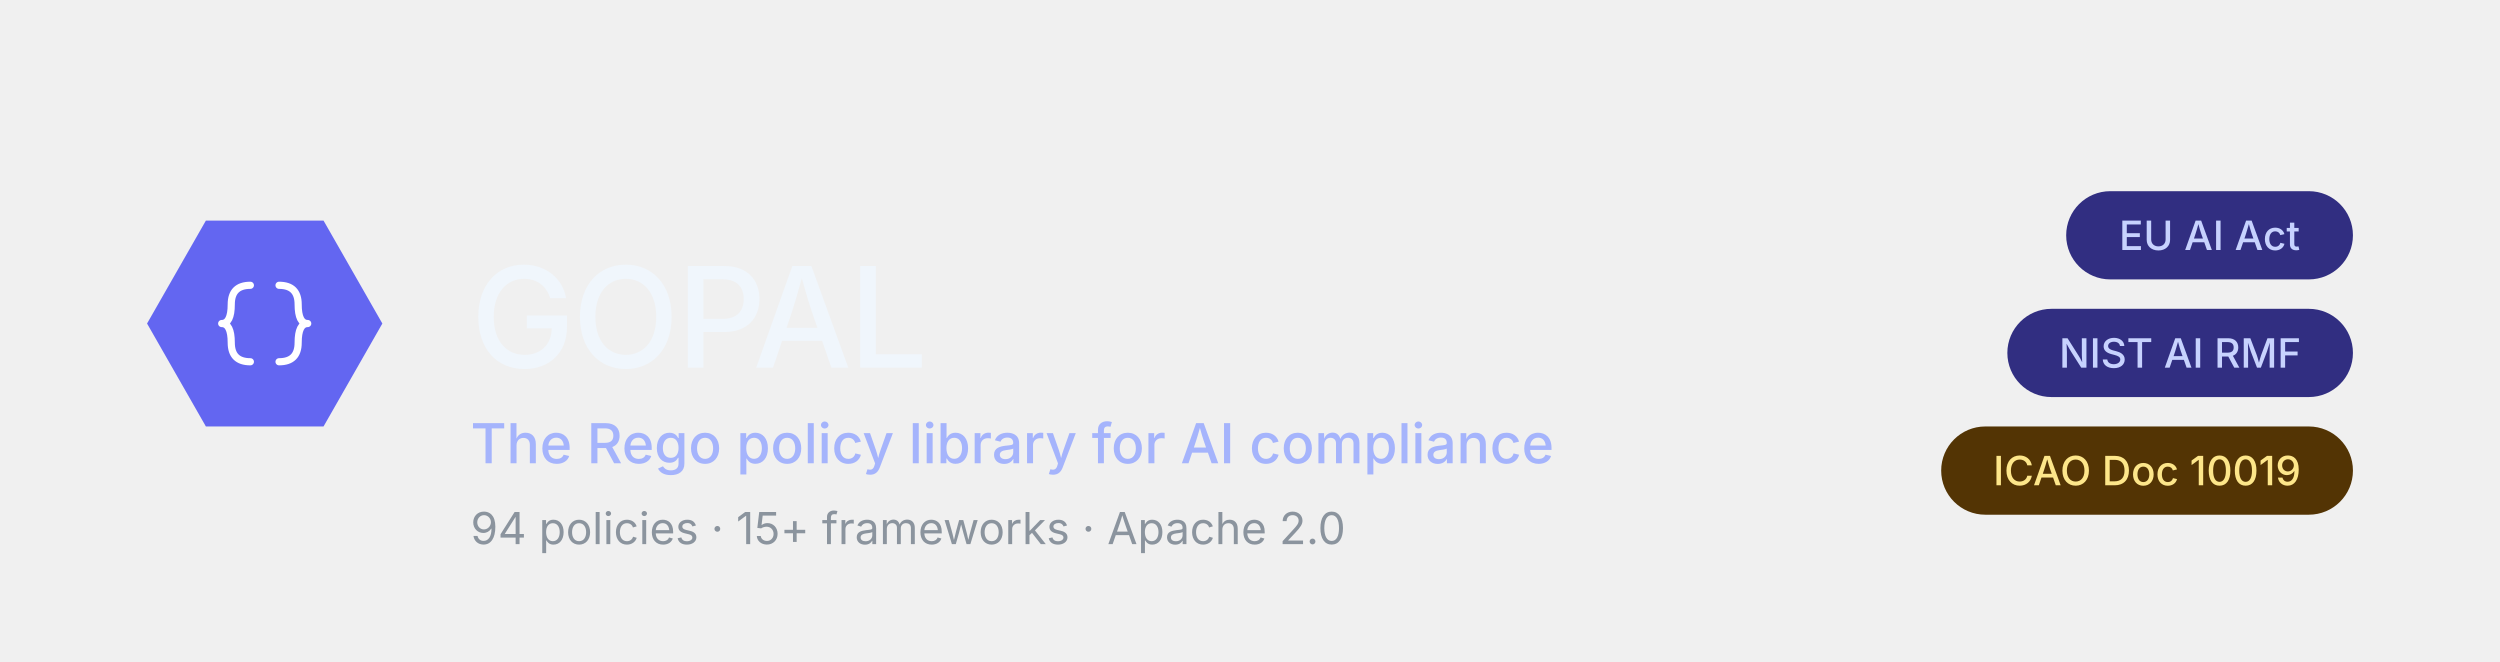
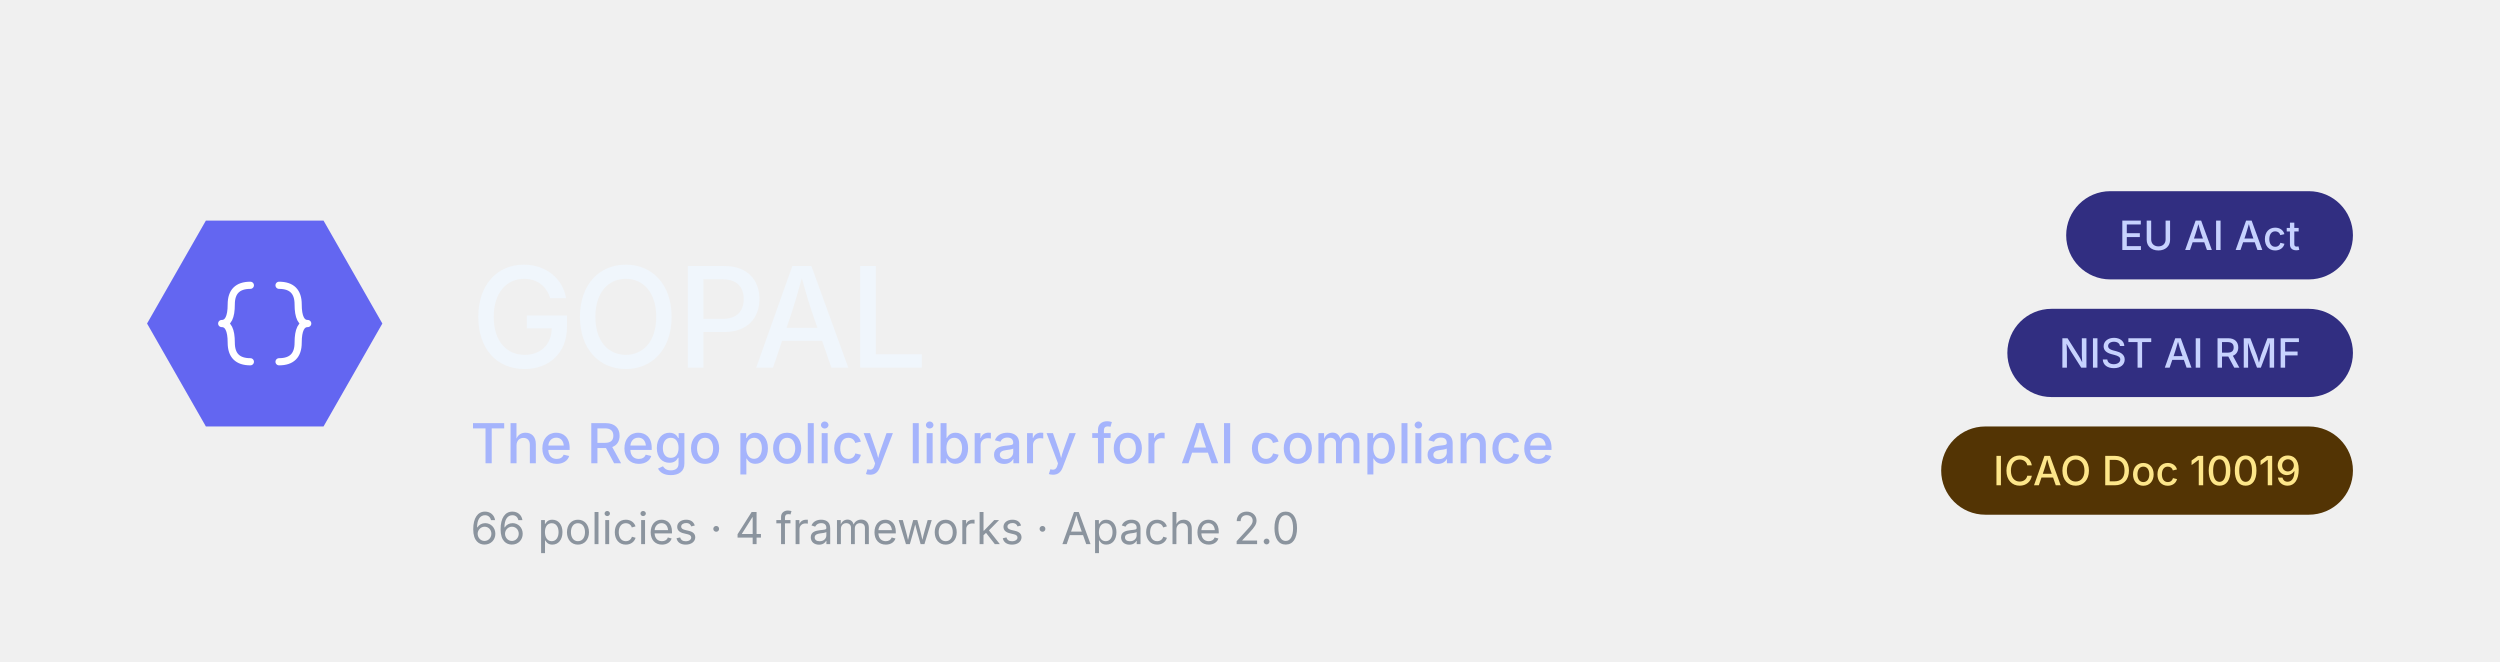
<svg xmlns="http://www.w3.org/2000/svg" viewBox="0 0 680 180" role="img" font-family="system-ui, -apple-system, BlinkMacSystemFont, 'Segoe UI', sans-serif">
  <polygon points="40,88 56,60 88,60 104,88 88,116 56,116" fill="#6366f1" />
  <g fill="none" stroke="#ffffff" stroke-width="3" stroke-linecap="round" stroke-linejoin="round" transform="translate(46, 62) scale(0.65)">
    <path d="M 34 24 Q 26 24 26 32 Q 26 40 22 40 Q 26 40 26 48 Q 26 56 34 56" />
    <path d="M 46 24 Q 54 24 54 32 Q 54 40 58 40 Q 54 40 54 48 Q 54 56 46 56" />
  </g>
  <text x="128" y="100" font-size="38" font-weight="500" fill="#f0f6fc" letter-spacing="-0.02em">GOPAL</text>
  <text x="128" y="126" font-size="15" font-weight="500" fill="#a5b4fc">The Rego policy library for AI compliance</text>
-   <text x="128" y="148" font-size="12" font-weight="400" fill="#8b949e">94 policies · 15+ frameworks · Apache 2.0</text>
+   <text x="128" y="148" font-size="12" font-weight="400" fill="#8b949e">66 policies · 4 frameworks · Apache 2.0</text>
  <g>
    <rect x="562" y="52" width="78" height="24" rx="12" fill="#312e81" />
    <text x="601" y="64" font-size="11" font-weight="500" fill="#c7d2fe" text-anchor="middle" dominant-baseline="central">EU AI Act</text>
  </g>
  <g>
    <rect x="546" y="84" width="94" height="24" rx="12" fill="#312e81" />
    <text x="593" y="96" font-size="11" font-weight="500" fill="#c7d2fe" text-anchor="middle" dominant-baseline="central">NIST AI RMF</text>
  </g>
  <g>
    <rect x="528" y="116" width="112" height="24" rx="12" fill="#533404" />
    <text x="584" y="128" font-size="11" font-weight="500" fill="#fde68a" text-anchor="middle" dominant-baseline="central">ICAO Doc 10019</text>
  </g>
</svg>
